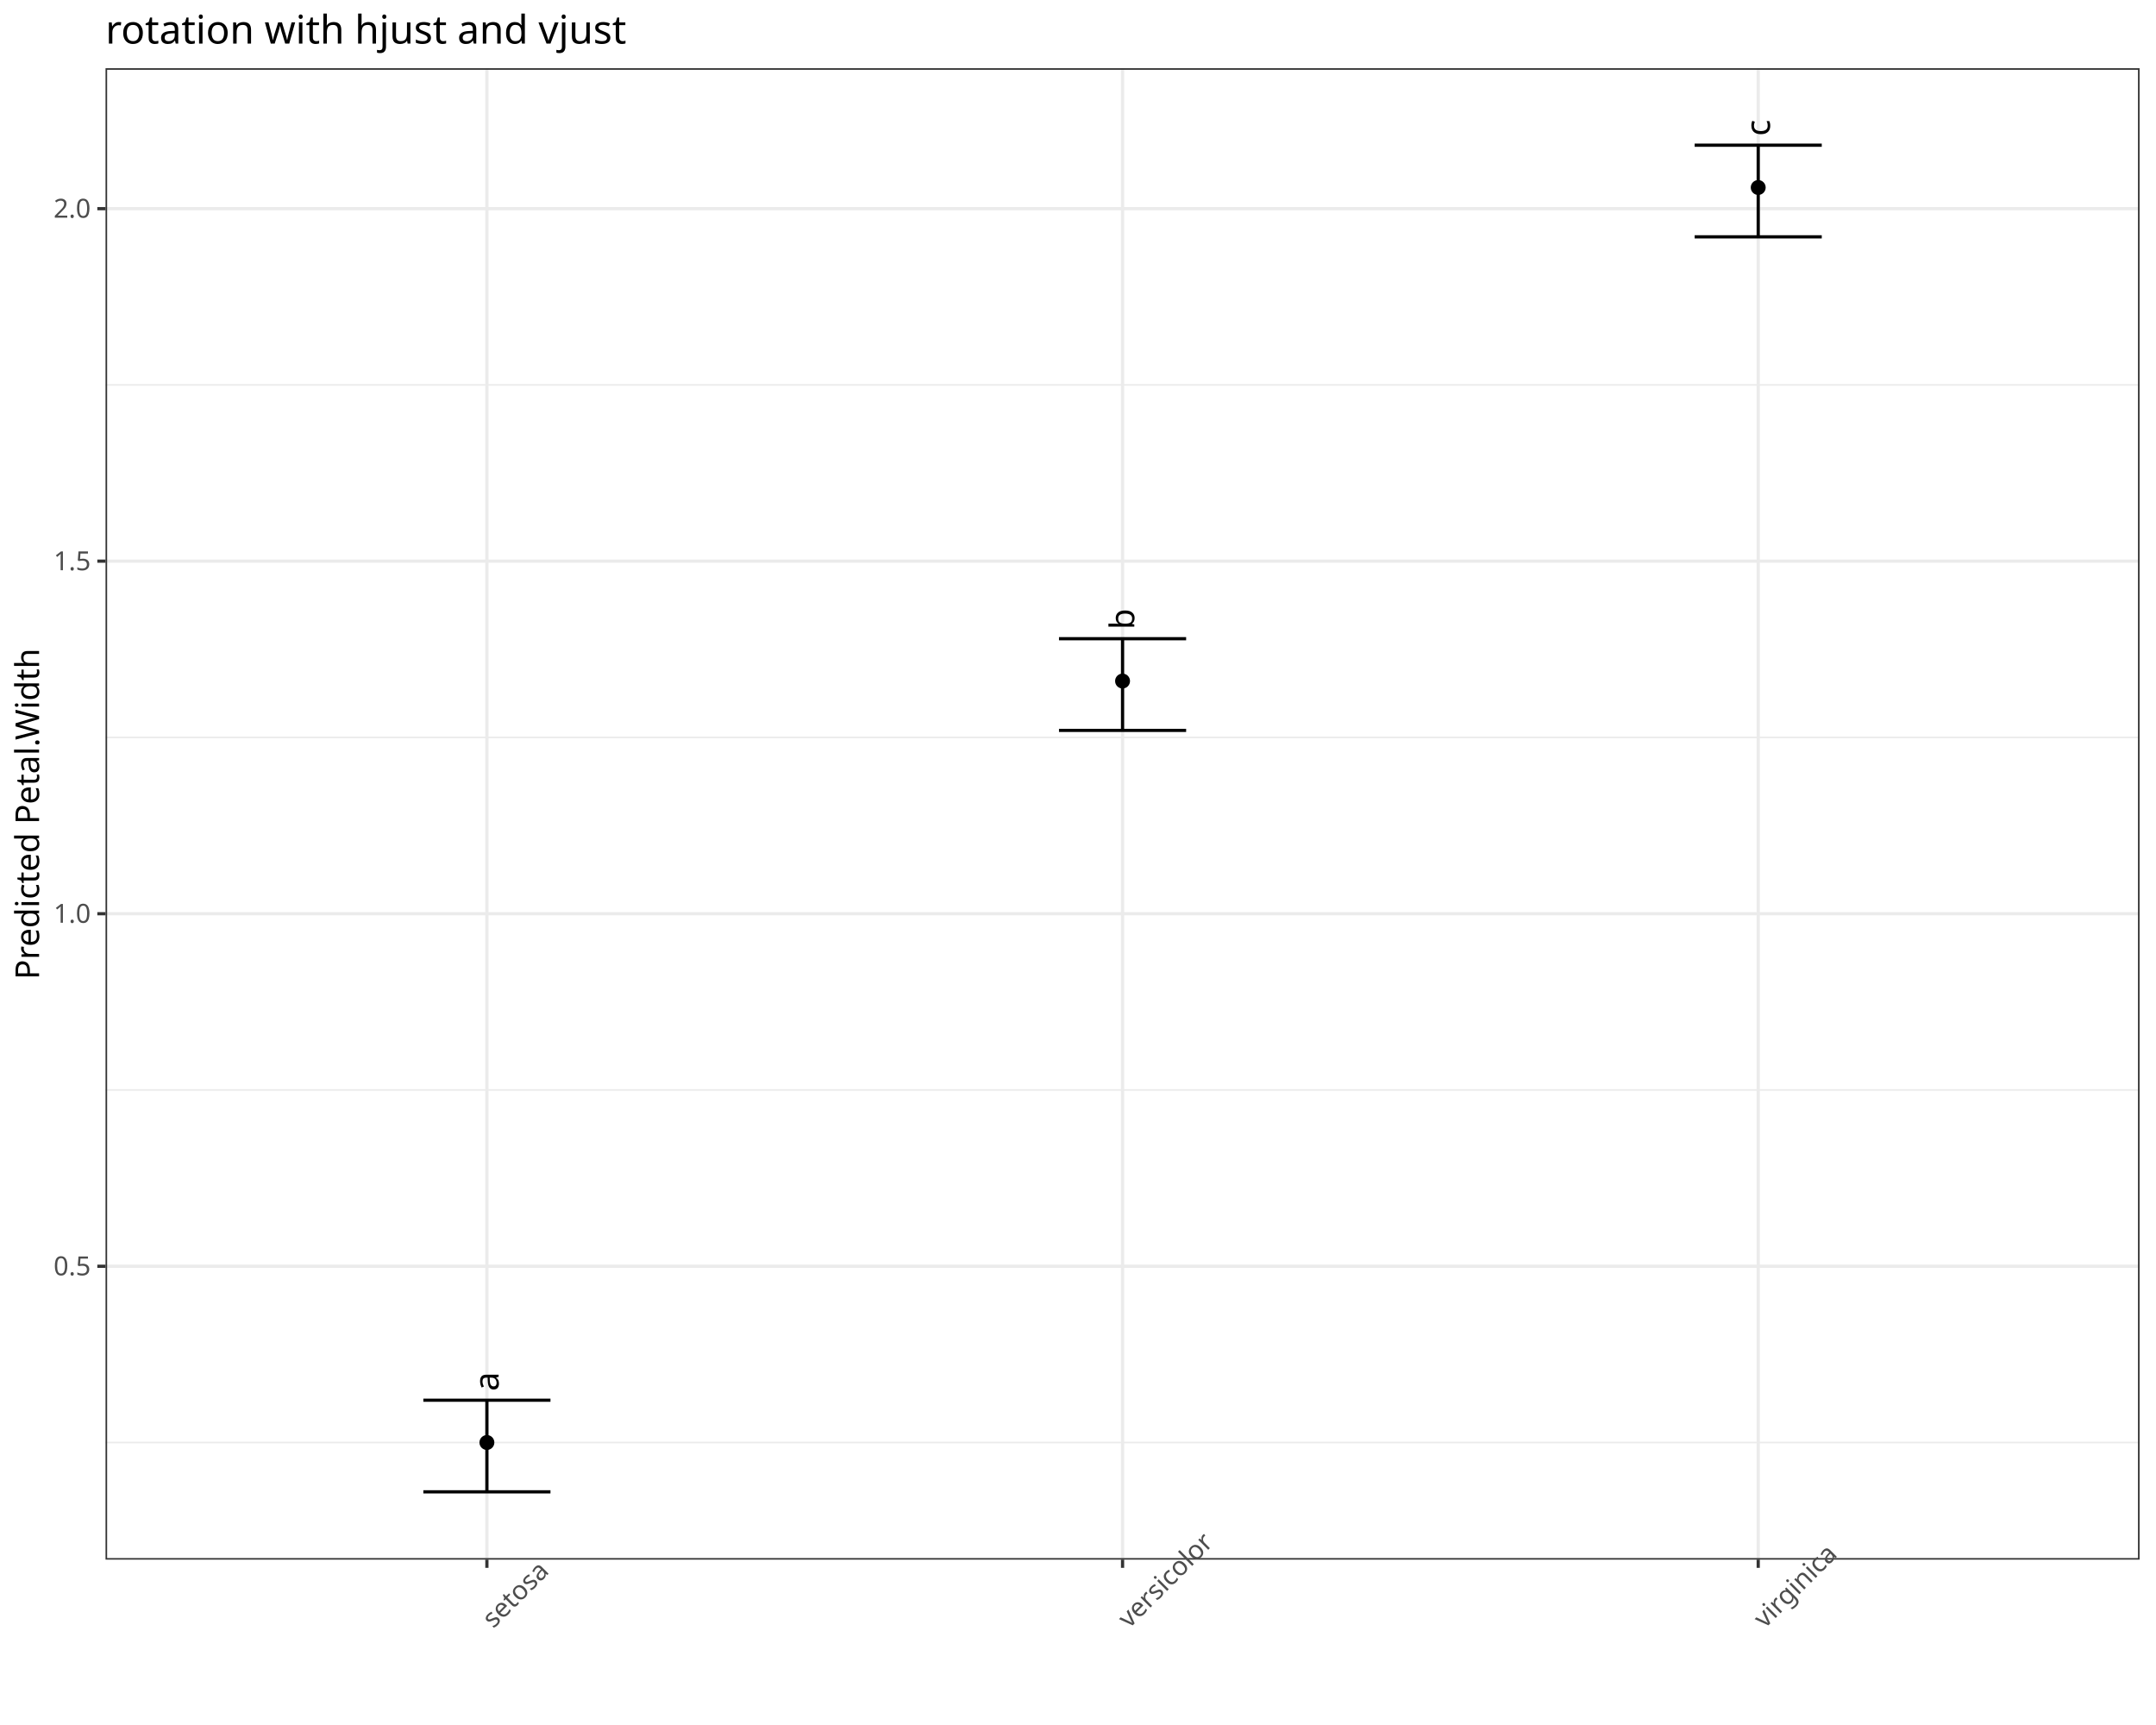
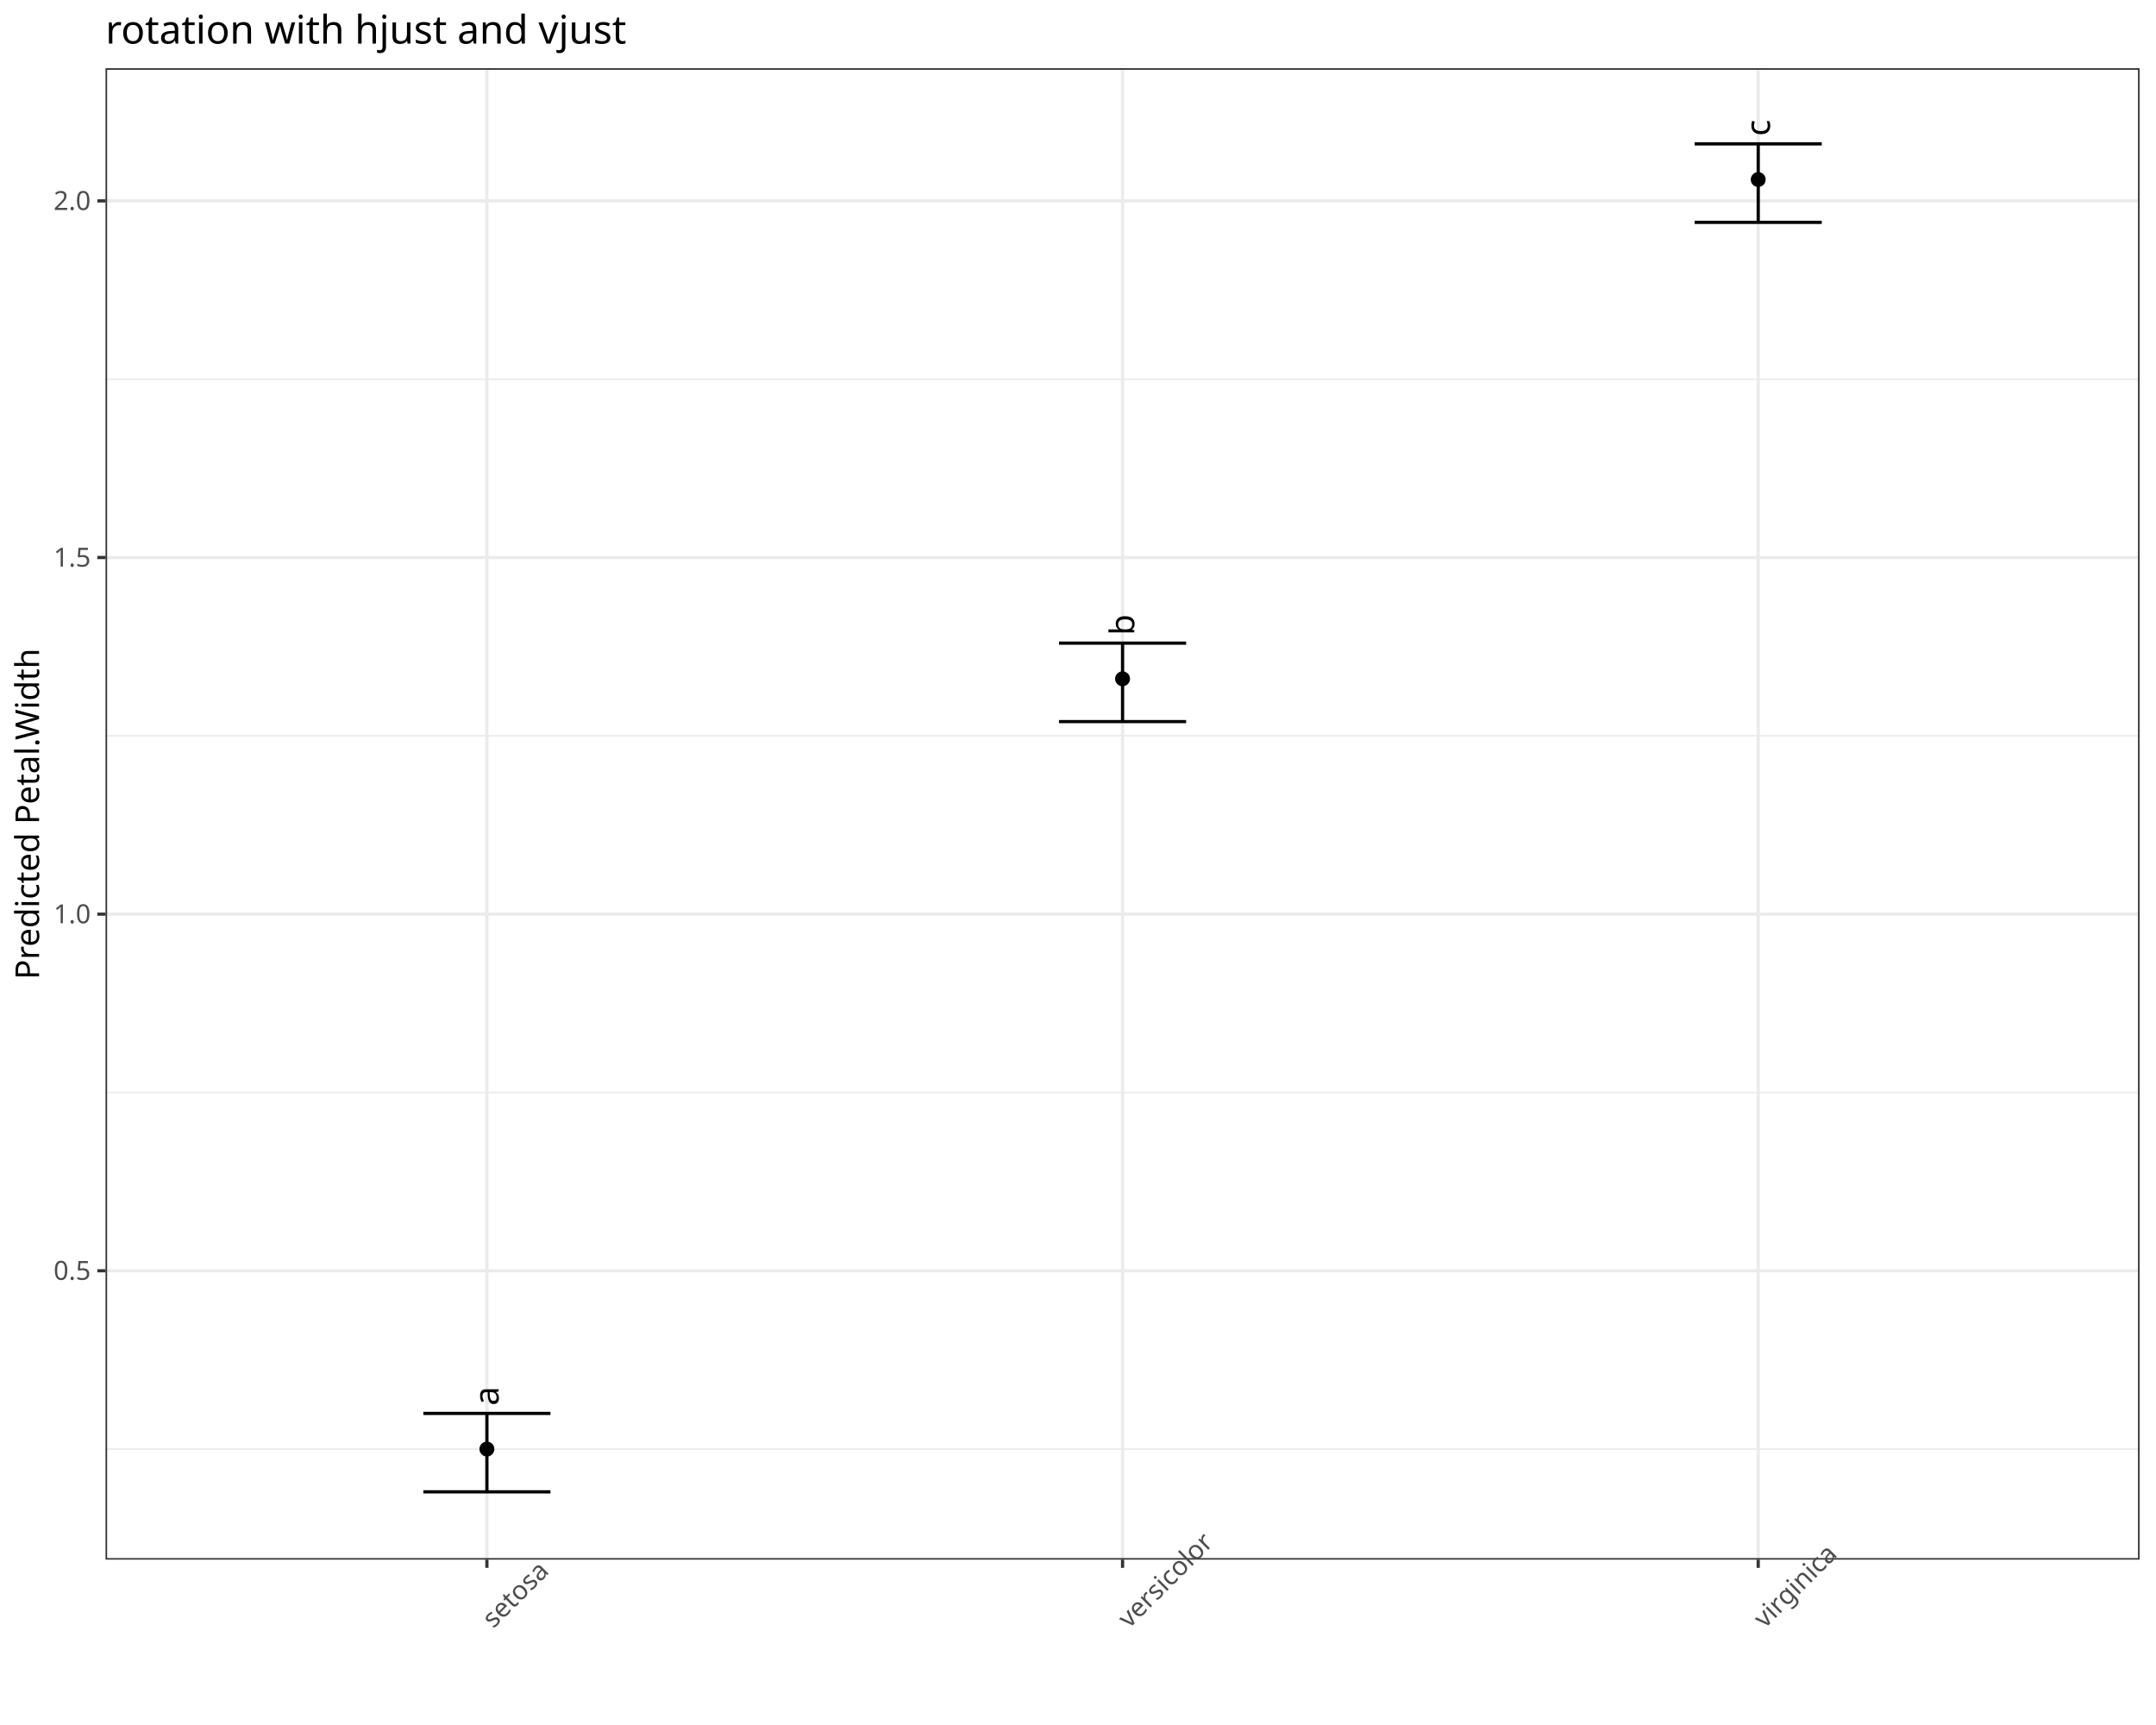
<svg xmlns="http://www.w3.org/2000/svg" class="svglite" data-engine-version="2.0" width="720.00pt" height="576.00pt" viewBox="0 0 720.00 576.00">
  <defs>
    <style type="text/css">
    .svglite line, .svglite polyline, .svglite polygon, .svglite path, .svglite rect, .svglite circle {
      fill: none;
      stroke: #000000;
      stroke-linecap: round;
      stroke-linejoin: round;
      stroke-miterlimit: 10.00;
    }
  </style>
  </defs>
  <rect width="100%" height="100%" style="stroke: none; fill: #FFFFFF;" />
  <defs>
    <clipPath id="cpMC4wMHw3MjAuMDB8MC4wMHw1NzYuMDA=">
      <rect x="0.00" y="0.00" width="720.00" height="576.00" />
    </clipPath>
  </defs>
  <g clip-path="url(#cpMC4wMHw3MjAuMDB8MC4wMHw1NzYuMDA=)">
    <rect x="0.00" y="0.00" width="720.00" height="576.00" style="stroke-width: 1.07; stroke: #FFFFFF; fill: #FFFFFF;" />
  </g>
  <defs>
    <clipPath id="cpMzUuMjR8NzE0LjUyfDIyLjc4fDUyMC43OQ==">
      <rect x="35.24" y="22.78" width="679.28" height="498.01" />
    </clipPath>
  </defs>
  <g clip-path="url(#cpMzUuMjR8NzE0LjUyfDIyLjc4fDUyMC43OQ==)">
    <rect x="35.24" y="22.78" width="679.28" height="498.01" style="stroke-width: 1.07; stroke: none; fill: #FFFFFF;" />
-     <polyline points="35.24,481.67 714.52,481.67 " style="stroke-width: 0.53; stroke: #EBEBEB; stroke-linecap: butt;" />
-     <polyline points="35.24,363.96 714.52,363.96 " style="stroke-width: 0.53; stroke: #EBEBEB; stroke-linecap: butt;" />
-     <polyline points="35.24,246.24 714.52,246.24 " style="stroke-width: 0.53; stroke: #EBEBEB; stroke-linecap: butt;" />
-     <polyline points="35.24,128.53 714.52,128.53 " style="stroke-width: 0.53; stroke: #EBEBEB; stroke-linecap: butt;" />
-     <polyline points="35.24,422.82 714.52,422.82 " style="stroke-width: 1.07; stroke: #EBEBEB; stroke-linecap: butt;" />
-     <polyline points="35.24,305.10 714.52,305.10 " style="stroke-width: 1.07; stroke: #EBEBEB; stroke-linecap: butt;" />
-     <polyline points="35.24,187.38 714.52,187.38 " style="stroke-width: 1.07; stroke: #EBEBEB; stroke-linecap: butt;" />
-     <polyline points="35.24,69.67 714.52,69.67 " style="stroke-width: 1.07; stroke: #EBEBEB; stroke-linecap: butt;" />
+     <polyline points="35.24,483.86 714.52,483.86 " style="stroke-width: 0.53; stroke: #EBEBEB; stroke-linecap: butt;" />
+     <polyline points="35.24,364.79 714.52,364.79 " style="stroke-width: 0.53; stroke: #EBEBEB; stroke-linecap: butt;" />
+     <polyline points="35.24,245.71 714.52,245.71 " style="stroke-width: 0.53; stroke: #EBEBEB; stroke-linecap: butt;" />
+     <polyline points="35.24,126.63 714.52,126.63 " style="stroke-width: 0.53; stroke: #EBEBEB; stroke-linecap: butt;" />
+     <polyline points="35.24,424.33 714.52,424.33 " style="stroke-width: 1.07; stroke: #EBEBEB; stroke-linecap: butt;" />
+     <polyline points="35.24,305.25 714.52,305.25 " style="stroke-width: 1.07; stroke: #EBEBEB; stroke-linecap: butt;" />
+     <polyline points="35.24,186.17 714.52,186.17 " style="stroke-width: 1.07; stroke: #EBEBEB; stroke-linecap: butt;" />
+     <polyline points="35.24,67.09 714.52,67.09 " style="stroke-width: 1.07; stroke: #EBEBEB; stroke-linecap: butt;" />
    <polyline points="162.60,520.79 162.60,22.78 " style="stroke-width: 1.07; stroke: #EBEBEB; stroke-linecap: butt;" />
    <polyline points="374.88,520.79 374.88,22.78 " style="stroke-width: 1.07; stroke: #EBEBEB; stroke-linecap: butt;" />
    <polyline points="587.16,520.79 587.16,22.78 " style="stroke-width: 1.07; stroke: #EBEBEB; stroke-linecap: butt;" />
-     <circle cx="162.60" cy="481.67" r="2.49" style="stroke-width: 0.71; stroke: none; fill: #000000;" />
-     <circle cx="374.88" cy="227.41" r="2.49" style="stroke-width: 0.71; stroke: none; fill: #000000;" />
-     <circle cx="587.16" cy="62.61" r="2.49" style="stroke-width: 0.71; stroke: none; fill: #000000;" />
-     <polyline points="141.38,467.55 183.83,467.55 " style="stroke-width: 1.07; stroke-linecap: butt;" />
-     <polyline points="162.60,467.55 162.60,498.15 " style="stroke-width: 1.07; stroke-linecap: butt;" />
+     <circle cx="162.60" cy="483.86" r="2.49" style="stroke-width: 0.71; stroke: none; fill: #000000;" />
+     <circle cx="374.88" cy="226.66" r="2.49" style="stroke-width: 0.71; stroke: none; fill: #000000;" />
+     <circle cx="587.16" cy="59.95" r="2.49" style="stroke-width: 0.71; stroke: none; fill: #000000;" />
+     <polyline points="141.38,471.96 183.83,471.96 " style="stroke-width: 1.07; stroke-linecap: butt;" />
+     <polyline points="162.60,471.96 162.60,498.15 " style="stroke-width: 1.07; stroke-linecap: butt;" />
    <polyline points="141.38,498.15 183.83,498.15 " style="stroke-width: 1.07; stroke-linecap: butt;" />
-     <polyline points="353.65,213.28 396.11,213.28 " style="stroke-width: 1.07; stroke-linecap: butt;" />
-     <polyline points="374.88,213.28 374.88,243.89 " style="stroke-width: 1.07; stroke-linecap: butt;" />
-     <polyline points="353.65,243.89 396.11,243.89 " style="stroke-width: 1.07; stroke-linecap: butt;" />
-     <polyline points="565.93,48.48 608.38,48.48 " style="stroke-width: 1.07; stroke-linecap: butt;" />
-     <polyline points="587.16,48.48 587.16,79.09 " style="stroke-width: 1.07; stroke-linecap: butt;" />
-     <polyline points="565.93,79.09 608.38,79.09 " style="stroke-width: 1.07; stroke-linecap: butt;" />
-     <text transform="translate(166.52,464.49) rotate(-90)" style="font-size: 11.38px; font-family: sans;" textLength="6.33px" lengthAdjust="spacingAndGlyphs">a</text>
-     <text transform="translate(378.80,210.22) rotate(-90)" style="font-size: 11.38px; font-family: sans;" textLength="6.33px" lengthAdjust="spacingAndGlyphs">b</text>
+     <polyline points="353.65,214.75 396.11,214.75 " style="stroke-width: 1.07; stroke-linecap: butt;" />
+     <polyline points="374.88,214.75 374.88,240.95 " style="stroke-width: 1.07; stroke-linecap: butt;" />
+     <polyline points="353.65,240.95 396.11,240.95 " style="stroke-width: 1.07; stroke-linecap: butt;" />
+     <polyline points="565.93,48.04 608.38,48.04 " style="stroke-width: 1.07; stroke-linecap: butt;" />
+     <polyline points="587.16,48.04 587.16,74.24 " style="stroke-width: 1.07; stroke-linecap: butt;" />
+     <polyline points="565.93,74.24 608.38,74.24 " style="stroke-width: 1.07; stroke-linecap: butt;" />
+     <text transform="translate(166.52,469.34) rotate(-90)" style="font-size: 11.38px; font-family: sans;" textLength="6.33px" lengthAdjust="spacingAndGlyphs">a</text>
+     <text transform="translate(378.80,212.13) rotate(-90)" style="font-size: 11.38px; font-family: sans;" textLength="6.33px" lengthAdjust="spacingAndGlyphs">b</text>
    <text transform="translate(591.07,45.42) rotate(-90)" style="font-size: 11.38px; font-family: sans;" textLength="5.70px" lengthAdjust="spacingAndGlyphs">c</text>
    <rect x="35.24" y="22.78" width="679.28" height="498.01" style="stroke-width: 1.07; stroke: #333333;" />
  </g>
  <g clip-path="url(#cpMC4wMHw3MjAuMDB8MC4wMHw1NzYuMDA=)">
-     <text x="30.31" y="425.84" text-anchor="end" style="font-size: 8.80px; fill: #4D4D4D; font-family: sans;" textLength="12.23px" lengthAdjust="spacingAndGlyphs">0.5</text>
-     <text x="30.31" y="308.13" text-anchor="end" style="font-size: 8.80px; fill: #4D4D4D; font-family: sans;" textLength="12.23px" lengthAdjust="spacingAndGlyphs">1.0</text>
-     <text x="30.31" y="190.41" text-anchor="end" style="font-size: 8.80px; fill: #4D4D4D; font-family: sans;" textLength="12.23px" lengthAdjust="spacingAndGlyphs">1.5</text>
-     <text x="30.31" y="72.70" text-anchor="end" style="font-size: 8.80px; fill: #4D4D4D; font-family: sans;" textLength="12.23px" lengthAdjust="spacingAndGlyphs">2.0</text>
-     <polyline points="32.50,422.82 35.24,422.82 " style="stroke-width: 1.07; stroke: #333333; stroke-linecap: butt;" />
-     <polyline points="32.50,305.10 35.24,305.10 " style="stroke-width: 1.07; stroke: #333333; stroke-linecap: butt;" />
-     <polyline points="32.50,187.38 35.24,187.38 " style="stroke-width: 1.07; stroke: #333333; stroke-linecap: butt;" />
-     <polyline points="32.50,69.67 35.24,69.67 " style="stroke-width: 1.07; stroke: #333333; stroke-linecap: butt;" />
+     <text x="30.31" y="427.35" text-anchor="end" style="font-size: 8.80px; fill: #4D4D4D; font-family: sans;" textLength="12.23px" lengthAdjust="spacingAndGlyphs">0.5</text>
+     <text x="30.31" y="308.28" text-anchor="end" style="font-size: 8.80px; fill: #4D4D4D; font-family: sans;" textLength="12.23px" lengthAdjust="spacingAndGlyphs">1.0</text>
+     <text x="30.31" y="189.20" text-anchor="end" style="font-size: 8.80px; fill: #4D4D4D; font-family: sans;" textLength="12.23px" lengthAdjust="spacingAndGlyphs">1.5</text>
+     <text x="30.31" y="70.12" text-anchor="end" style="font-size: 8.80px; fill: #4D4D4D; font-family: sans;" textLength="12.23px" lengthAdjust="spacingAndGlyphs">2.0</text>
+     <polyline points="32.50,424.33 35.24,424.33 " style="stroke-width: 1.07; stroke: #333333; stroke-linecap: butt;" />
+     <polyline points="32.50,305.25 35.24,305.25 " style="stroke-width: 1.07; stroke: #333333; stroke-linecap: butt;" />
+     <polyline points="32.50,186.17 35.24,186.17 " style="stroke-width: 1.07; stroke: #333333; stroke-linecap: butt;" />
+     <polyline points="32.50,67.09 35.24,67.09 " style="stroke-width: 1.07; stroke: #333333; stroke-linecap: butt;" />
    <polyline points="162.60,523.53 162.60,520.79 " style="stroke-width: 1.07; stroke: #333333; stroke-linecap: butt;" />
    <polyline points="374.88,523.53 374.88,520.79 " style="stroke-width: 1.07; stroke: #333333; stroke-linecap: butt;" />
    <polyline points="587.16,523.53 587.16,520.79 " style="stroke-width: 1.07; stroke: #333333; stroke-linecap: butt;" />
    <text transform="translate(164.74,543.97) rotate(-45)" style="font-size: 8.80px; fill: #4D4D4D; font-family: sans;" textLength="25.94px" lengthAdjust="spacingAndGlyphs">setosa</text>
    <text transform="translate(377.02,543.97) rotate(-45)" style="font-size: 8.80px; fill: #4D4D4D; font-family: sans;" textLength="37.66px" lengthAdjust="spacingAndGlyphs">versicolor</text>
    <text transform="translate(589.30,543.97) rotate(-45)" style="font-size: 8.80px; fill: #4D4D4D; font-family: sans;" textLength="32.28px" lengthAdjust="spacingAndGlyphs">virginica</text>
    <text transform="translate(13.05,271.79) rotate(-90)" text-anchor="middle" style="font-size: 11.00px; font-family: sans;" textLength="105.78px" lengthAdjust="spacingAndGlyphs">Predicted Petal.Width</text>
    <text x="35.24" y="14.56" style="font-size: 13.20px; font-family: sans;" textLength="159.23px" lengthAdjust="spacingAndGlyphs">rotation with hjust and vjust</text>
  </g>
</svg>
